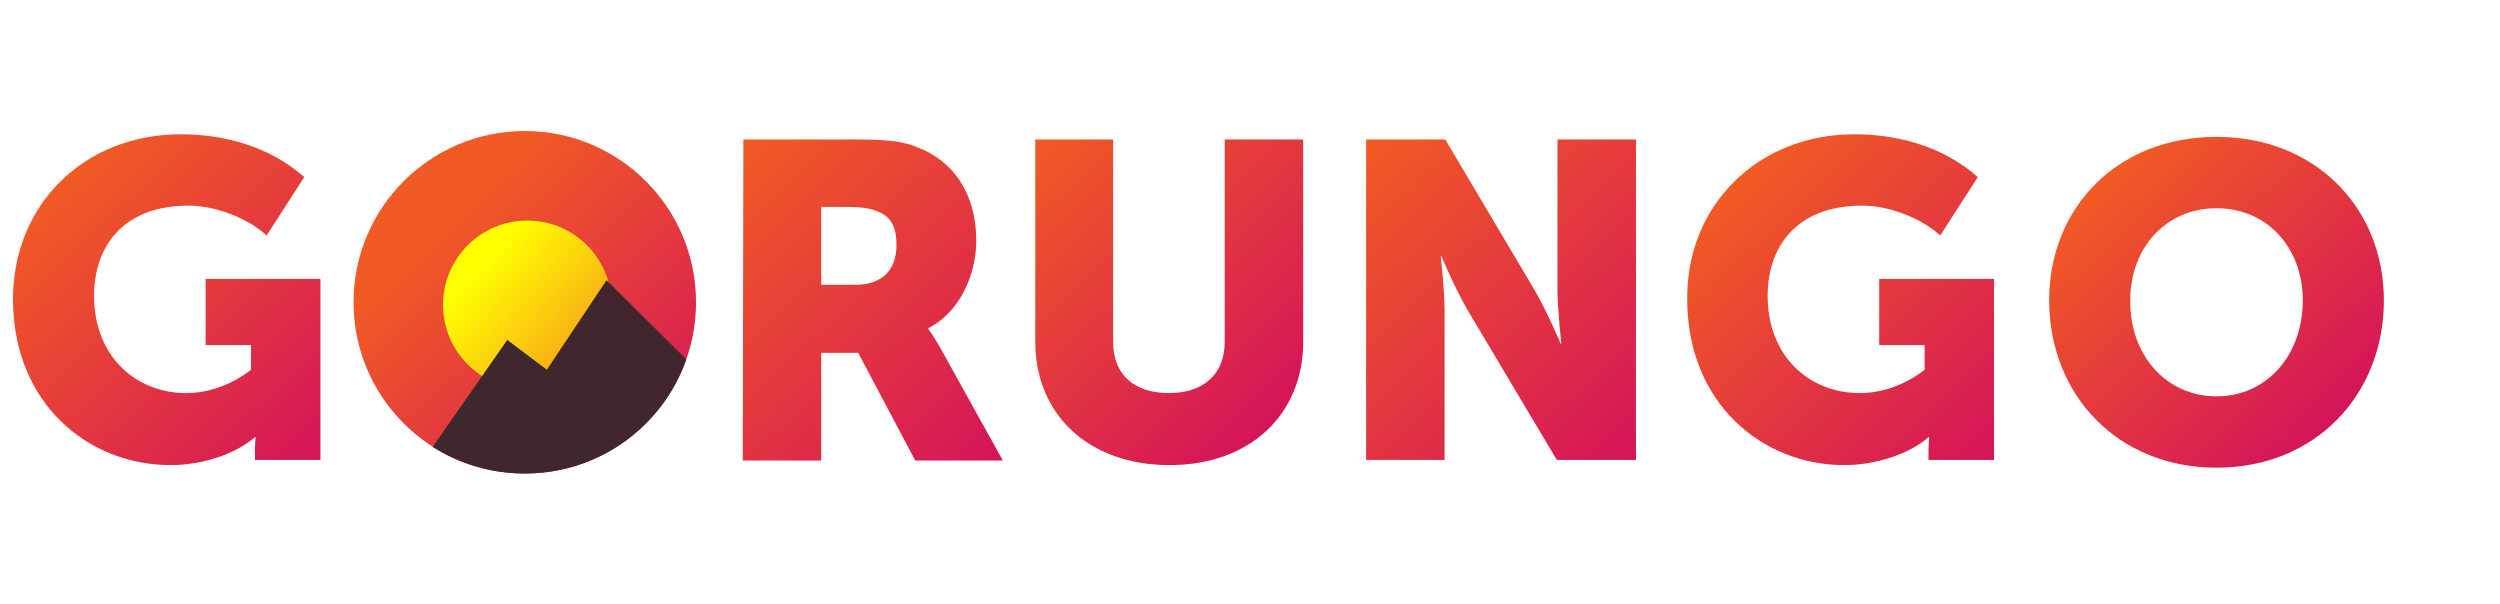
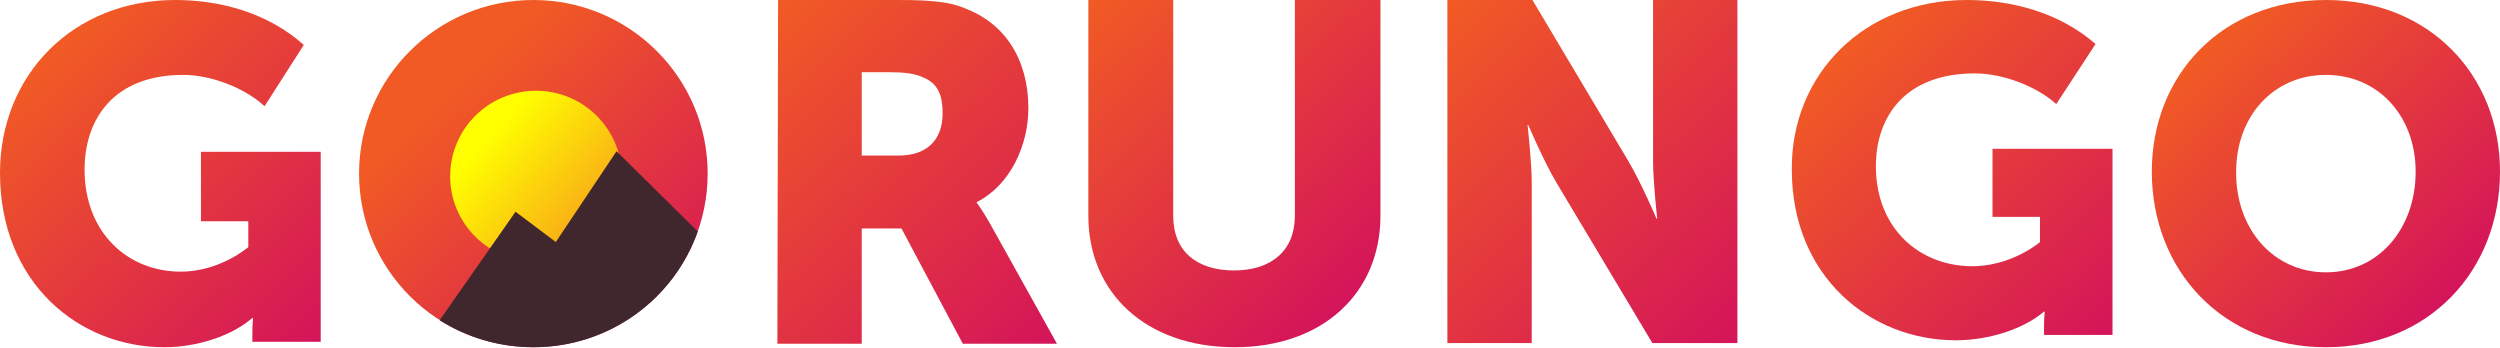
- <svg xmlns="http://www.w3.org/2000/svg" version="1.1" id="Слой_1" x="0px" y="0px" viewBox="0 0 385.4 93" style="enable-background:new 0 0 385.4 93;" xml:space="preserve">
-   <style type="text/css">
- 	.st0{fill:url(#SVGID_1_);}
- 	.st1{fill:url(#SVGID_2_);}
- 	.st2{fill:url(#SVGID_3_);}
- 	.st3{fill:url(#SVGID_4_);}
- 	.st4{fill:url(#SVGID_5_);}
- 	.st5{fill:url(#SVGID_6_);}
- 	.st6{fill:url(#SVGID_7_);}
- 	.st7{fill:url(#SVGID_8_);}
- 	.st8{fill:#40272D;}
- 	.st9{fill:#F15A24;}
- 	.st10{fill:url(#SVGID_9_);}
- </style>
-   <g>
-     <linearGradient id="SVGID_1_" gradientUnits="userSpaceOnUse" x1="10.047" y1="27.266" x2="50.708" y2="69.645">
-       <stop offset="1.356845e-02" style="stop-color:#F15A24" />
-       <stop offset="1" style="stop-color:#D4145A" />
+ <svg xmlns="http://www.w3.org/2000/svg" width="360" height="50" viewBox="0 0 360 50" fill="none">
+   <path d="M25.235 6.10352e-05C31.763 6.10352e-05 38.583 1.863 43.747 6.471L38.096 15.294C35.368 12.745 30.496 10.784 26.404 10.784C16.271 10.784 12.179 17.255 12.179 24.412C12.179 33.627 18.512 39.118 26.014 39.118C29.522 39.118 33.029 37.745 35.757 35.588V31.863H28.937V21.863H46.182V49.216H36.342V47.843C36.342 46.863 36.439 45.784 36.439 45.784H36.342C33.419 48.333 28.45 50 23.676 50C11.302 50 0 40.686 0 24.902C0 10.784 10.523 6.10352e-05 25.235 6.10352e-05Z" fill="url(#paint0_linear)" />
+   <path d="M334.93 6.10352e-05C349.797 6.10352e-05 360 10.784 360 24.706C360 38.922 349.797 50 334.93 50C320.063 50 309.861 38.922 309.861 24.706C309.861 10.784 319.966 6.10352e-05 334.93 6.10352e-05ZM334.93 39.216C342.51 39.216 347.854 32.941 347.854 24.706C347.854 16.765 342.51 10.784 334.93 10.784C327.351 10.784 322.007 16.765 322.007 24.706C321.91 32.941 327.351 39.216 334.93 39.216Z" fill="url(#paint1_linear)" />
+   <path d="M112.043 6.10352e-05H129.311C134.331 6.10352e-05 136.841 0.3 138.949 1.2C144.571 3.3 148.085 8.4 148.085 15.6C148.085 20.8 145.575 26.6 140.656 29.1V29.2C140.656 29.2 141.359 30.1 142.563 32.2L152.201 49.5H138.648L129.813 32.9H124.09V49.5H111.942L112.043 6.10352e-05ZM129.411 22.4C133.327 22.4 135.736 20.3 135.736 16.3C135.736 13.8 135.134 12 132.825 11.1C131.72 10.6 130.214 10.4 128.207 10.4H124.09V22.4H129.411V22.4Z" fill="url(#paint2_linear)" />
+   <path d="M156.619 6.10352e-05H168.943V31.076C168.943 36.255 172.406 38.944 177.702 38.944C182.998 38.944 186.461 36.155 186.461 31.076V6.10352e-05H198.785V31.076C198.785 42.132 190.535 50 177.804 50C164.971 50 156.721 42.132 156.721 31.076V6.10352e-05H156.619Z" fill="url(#paint3_linear)" />
+   <path d="M208.423 6.10352e-05H220.672L234.426 23.1C236.334 26.3 238.542 31.5 238.542 31.5H238.643C238.643 31.5 238.041 26.2 238.041 23.1V6.10352e-05H250.188V49.4H237.94L224.186 26.4C222.278 23.2 220.069 18 220.069 18H219.969C219.969 18 220.571 23.3 220.571 26.4V49.4H208.423V6.10352e-05V6.10352e-05Z" fill="url(#paint4_linear)" />
+   <path d="M283.21 6.10352e-05C289.752 6.10352e-05 296.586 1.826 301.761 6.341L296.098 14.988C293.364 12.49 288.483 10.569 284.382 10.569C274.228 10.569 270.127 16.91 270.127 23.924C270.127 32.955 276.473 38.335 283.991 38.335C287.506 38.335 291.021 36.99 293.755 34.877V31.226H286.92V21.426H304.202V48.231H294.341V46.886C294.341 45.926 294.438 44.869 294.438 44.869H294.341C291.412 47.367 286.432 49 281.648 49C269.346 49 258.02 39.873 258.02 24.404C257.922 10.569 268.565 6.10352e-05 283.21 6.10352e-05Z" fill="url(#paint5_linear)" />
+   <path d="M76.803 50C90.665 50 101.903 38.807 101.903 25C101.903 11.193 90.665 0 76.803 0C62.942 0 51.704 11.193 51.704 25C51.704 38.807 62.942 50 76.803 50Z" fill="url(#paint6_linear)" />
+   <path d="M77.184 37.689C84.01 37.689 89.543 32.178 89.543 25.379C89.543 18.58 84.01 13.068 77.184 13.068C70.358 13.068 64.824 18.58 64.824 25.379C64.824 32.178 70.358 37.689 77.184 37.689Z" fill="url(#paint7_linear)" />
+   <path d="M63.303 46.117C67.201 48.58 71.86 50 76.803 50C87.737 50 97.054 43.087 100.477 33.333L88.783 21.78L80.036 34.849L74.237 30.492L63.303 46.117Z" fill="#40272D" />
+   <defs>
+     <linearGradient id="paint0_linear" x1="7.841" y1="6.438" x2="47.713" y2="47.738" gradientUnits="userSpaceOnUse">
+       <stop offset="0.014" stop-color="#F15A24" />
+       <stop offset="1" stop-color="#D4145A" />
    </linearGradient>
-     <path class="st0" d="M27.9,20.7c6.7,0,13.7,1.9,19,6.6l-5.8,9c-2.8-2.6-7.8-4.6-12-4.6c-10.4,0-14.6,6.6-14.6,13.9   c0,9.4,6.5,15,14.2,15c3.6,0,7.2-1.4,10-3.6v-3.8h-7V43h17.7v27.9H39.3v-1.4c0-1,0.1-2.1,0.1-2.1h-0.1c-3,2.6-8.1,4.3-13,4.3   C13.6,71.7,2,62.2,2,46.1C2,31.7,12.8,20.7,27.9,20.7z" />
-     <g>
-       <linearGradient id="SVGID_2_" gradientUnits="userSpaceOnUse" x1="323.689" y1="27.731" x2="359.701" y2="65.265">
-         <stop offset="1.356845e-02" style="stop-color:#F15A24" />
-         <stop offset="1" style="stop-color:#D4145A" />
-       </linearGradient>
-       <path class="st1" d="M341.7,21.1c15.3,0,25.8,11,25.8,25.2c0,14.5-10.5,25.8-25.8,25.8s-25.8-11.3-25.8-25.8    C315.9,32.1,326.3,21.1,341.7,21.1z M341.7,61.1c7.8,0,13.3-6.4,13.3-14.8c0-8.1-5.5-14.2-13.3-14.2s-13.3,6.1-13.3,14.2    C328.3,54.7,333.9,61.1,341.7,61.1z" />
-     </g>
-     <linearGradient id="SVGID_3_" gradientUnits="userSpaceOnUse" x1="109.337" y1="26.454" x2="153.286" y2="72.261">
-       <stop offset="1.356845e-02" style="stop-color:#F15A24" />
-       <stop offset="1" style="stop-color:#D4145A" />
+     <linearGradient id="paint1_linear" x1="317.429" y1="6.501" x2="352.747" y2="42.984" gradientUnits="userSpaceOnUse">
+       <stop offset="0.014" stop-color="#F15A24" />
+       <stop offset="1" stop-color="#D4145A" />
    </linearGradient>
-     <path class="st2" d="M114.6,21.5h17.2c5,0,7.5,0.3,9.6,1.2c5.6,2.1,9.1,7.2,9.1,14.4c0,5.2-2.5,11-7.4,13.5v0.1c0,0,0.7,0.9,1.9,3   l9.6,17.3h-13.5l-8.8-16.6h-5.7V71h-12.1L114.6,21.5L114.6,21.5z M131.9,43.9c3.9,0,6.3-2.1,6.3-6.1c0-2.5-0.6-4.3-2.9-5.2   c-1.1-0.5-2.6-0.7-4.6-0.7h-4.1v12H131.9z" />
-     <linearGradient id="SVGID_4_" gradientUnits="userSpaceOnUse" x1="160.553" y1="20.489" x2="200.12" y2="61.728">
-       <stop offset="1.356845e-02" style="stop-color:#F15A24" />
-       <stop offset="1" style="stop-color:#D4145A" />
+     <linearGradient id="paint2_linear" x1="106.759" y1="4.954" x2="150.7" y2="50.934" gradientUnits="userSpaceOnUse">
+       <stop offset="0.014" stop-color="#F15A24" />
+       <stop offset="1" stop-color="#D4145A" />
    </linearGradient>
-     <path class="st3" d="M159.5,21.5h12.1v31.2c0,5.2,3.4,7.9,8.6,7.9c5.2,0,8.6-2.8,8.6-7.9V21.5h12.1v31.2c0,11.1-8.1,19-20.6,19   c-12.6,0-20.7-7.9-20.7-19V21.5H159.5z" />
-     <linearGradient id="SVGID_5_" gradientUnits="userSpaceOnUse" x1="209.091" y1="22.948" x2="253.709" y2="69.452">
-       <stop offset="1.356845e-02" style="stop-color:#F15A24" />
-       <stop offset="1" style="stop-color:#D4145A" />
+     <linearGradient id="paint3_linear" x1="157.692" y1="-1.007" x2="197.054" y2="40.946" gradientUnits="userSpaceOnUse">
+       <stop offset="0.014" stop-color="#F15A24" />
+       <stop offset="1" stop-color="#D4145A" />
    </linearGradient>
-     <path class="st4" d="M210.6,21.5h12.2l13.7,23.1c1.9,3.2,4.1,8.4,4.1,8.4h0.1c0,0-0.6-5.3-0.6-8.4V21.5h12.1v49.4H240l-13.7-23   c-1.9-3.2-4.1-8.4-4.1-8.4h-0.1c0,0,0.6,5.3,0.6,8.4v23h-12.1V21.5z" />
-     <linearGradient id="SVGID_6_" gradientUnits="userSpaceOnUse" x1="268.095" y1="27.269" x2="308.731" y2="69.623">
-       <stop offset="1.356845e-02" style="stop-color:#F15A24" />
-       <stop offset="1" style="stop-color:#D4145A" />
+     <linearGradient id="paint4_linear" x1="206.908" y1="1.448" x2="251.519" y2="48.129" gradientUnits="userSpaceOnUse">
+       <stop offset="0.014" stop-color="#F15A24" />
+       <stop offset="1" stop-color="#D4145A" />
    </linearGradient>
-     <path class="st5" d="M285.9,20.7c6.7,0,13.7,1.9,19,6.6l-5.8,9c-2.8-2.6-7.8-4.6-12-4.6c-10.4,0-14.6,6.6-14.6,13.9   c0,9.4,6.5,15,14.2,15c3.6,0,7.2-1.4,10-3.6v-3.8h-7V43h17.7v27.9h-10.1v-1.4c0-1,0.1-2.1,0.1-2.1h-0.1c-3,2.6-8.1,4.3-13,4.3   c-12.6,0-24.2-9.5-24.2-25.6C260,31.7,270.9,20.7,285.9,20.7z" />
-     <g>
-       <linearGradient id="SVGID_7_" gradientUnits="userSpaceOnUse" x1="68.215" y1="33.394" x2="104.817" y2="71.543">
-         <stop offset="1.356845e-02" style="stop-color:#F15A24" />
-         <stop offset="1" style="stop-color:#D4145A" />
-       </linearGradient>
-       <circle class="st6" cx="80.9" cy="46.6" r="26.4" />
-       <linearGradient id="SVGID_8_" gradientUnits="userSpaceOnUse" x1="73.87" y1="40.531" x2="93.504" y2="57.654">
-         <stop offset="1.356845e-02" style="stop-color:#FFFF00" />
-         <stop offset="1" style="stop-color:#F7931E" />
-       </linearGradient>
-       <circle class="st7" cx="81.3" cy="47" r="13" />
-       <path class="st8" d="M66.7,68.9c4.1,2.6,9,4.1,14.2,4.1c11.5,0,21.3-7.3,24.9-17.6L93.5,43.2l-9.2,13.8l-6.1-4.6L66.7,68.9z" />
-     </g>
-     <path class="st9" d="M77.1,53.7" />
-     <linearGradient id="SVGID_9_" gradientUnits="userSpaceOnUse" x1="-6.885" y1="68.694" x2="-6.885" y2="68.694">
-       <stop offset="1.356845e-02" style="stop-color:#F15A24" />
-       <stop offset="1" style="stop-color:#D4145A" />
+     <linearGradient id="paint5_linear" x1="265.826" y1="6.311" x2="304.838" y2="47.631" gradientUnits="userSpaceOnUse">
+       <stop offset="0.014" stop-color="#F15A24" />
+       <stop offset="1" stop-color="#D4145A" />
    </linearGradient>
-     <path class="st10" d="M-6.9,68.7" />
-   </g>
+     <linearGradient id="paint6_linear" x1="64.744" y1="12.495" x2="99.399" y2="48.758" gradientUnits="userSpaceOnUse">
+       <stop offset="0.014" stop-color="#F15A24" />
+       <stop offset="1" stop-color="#D4145A" />
+     </linearGradient>
+     <linearGradient id="paint7_linear" x1="70.12" y1="19.253" x2="88.722" y2="35.541" gradientUnits="userSpaceOnUse">
+       <stop offset="0.014" stop-color="#FFFF00" />
+       <stop offset="1" stop-color="#F7931E" />
+     </linearGradient>
+   </defs>
</svg>
